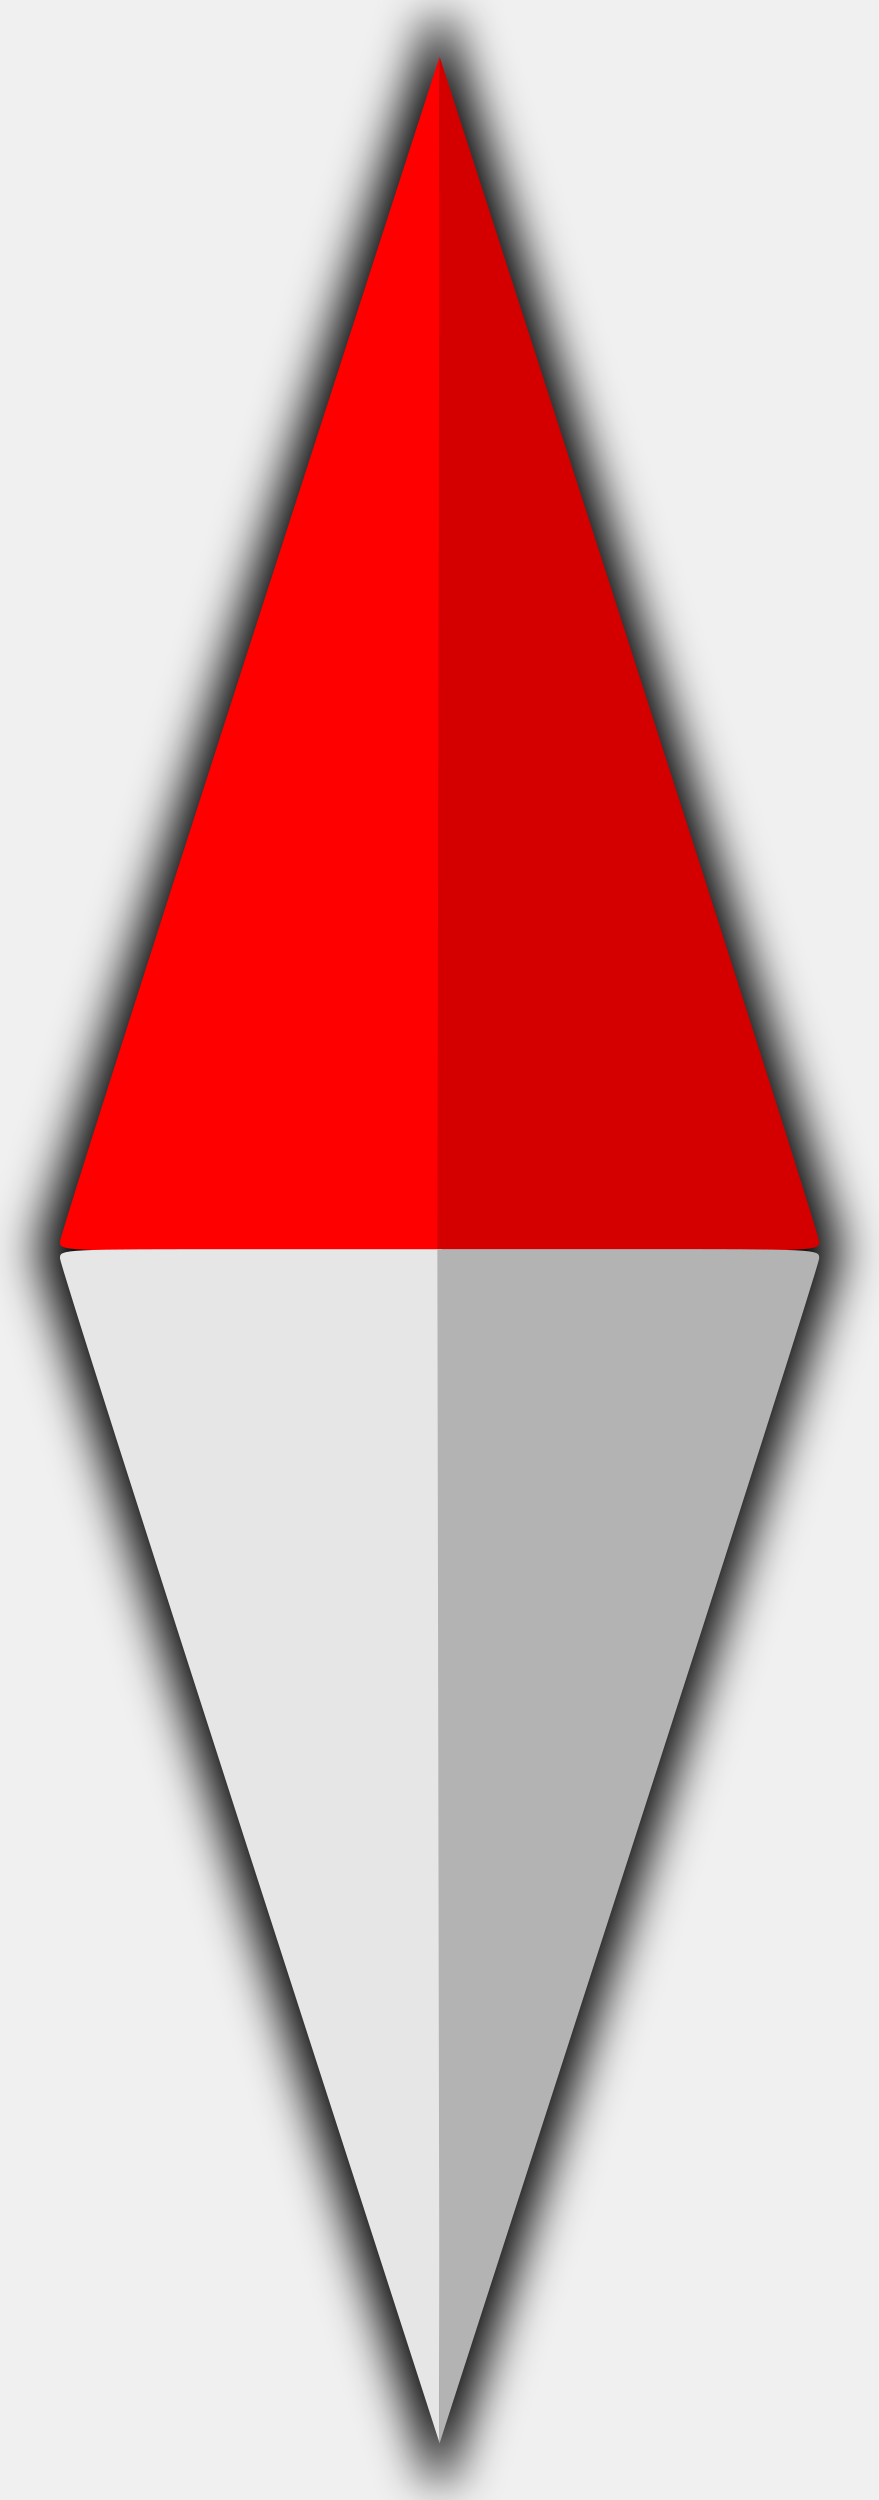
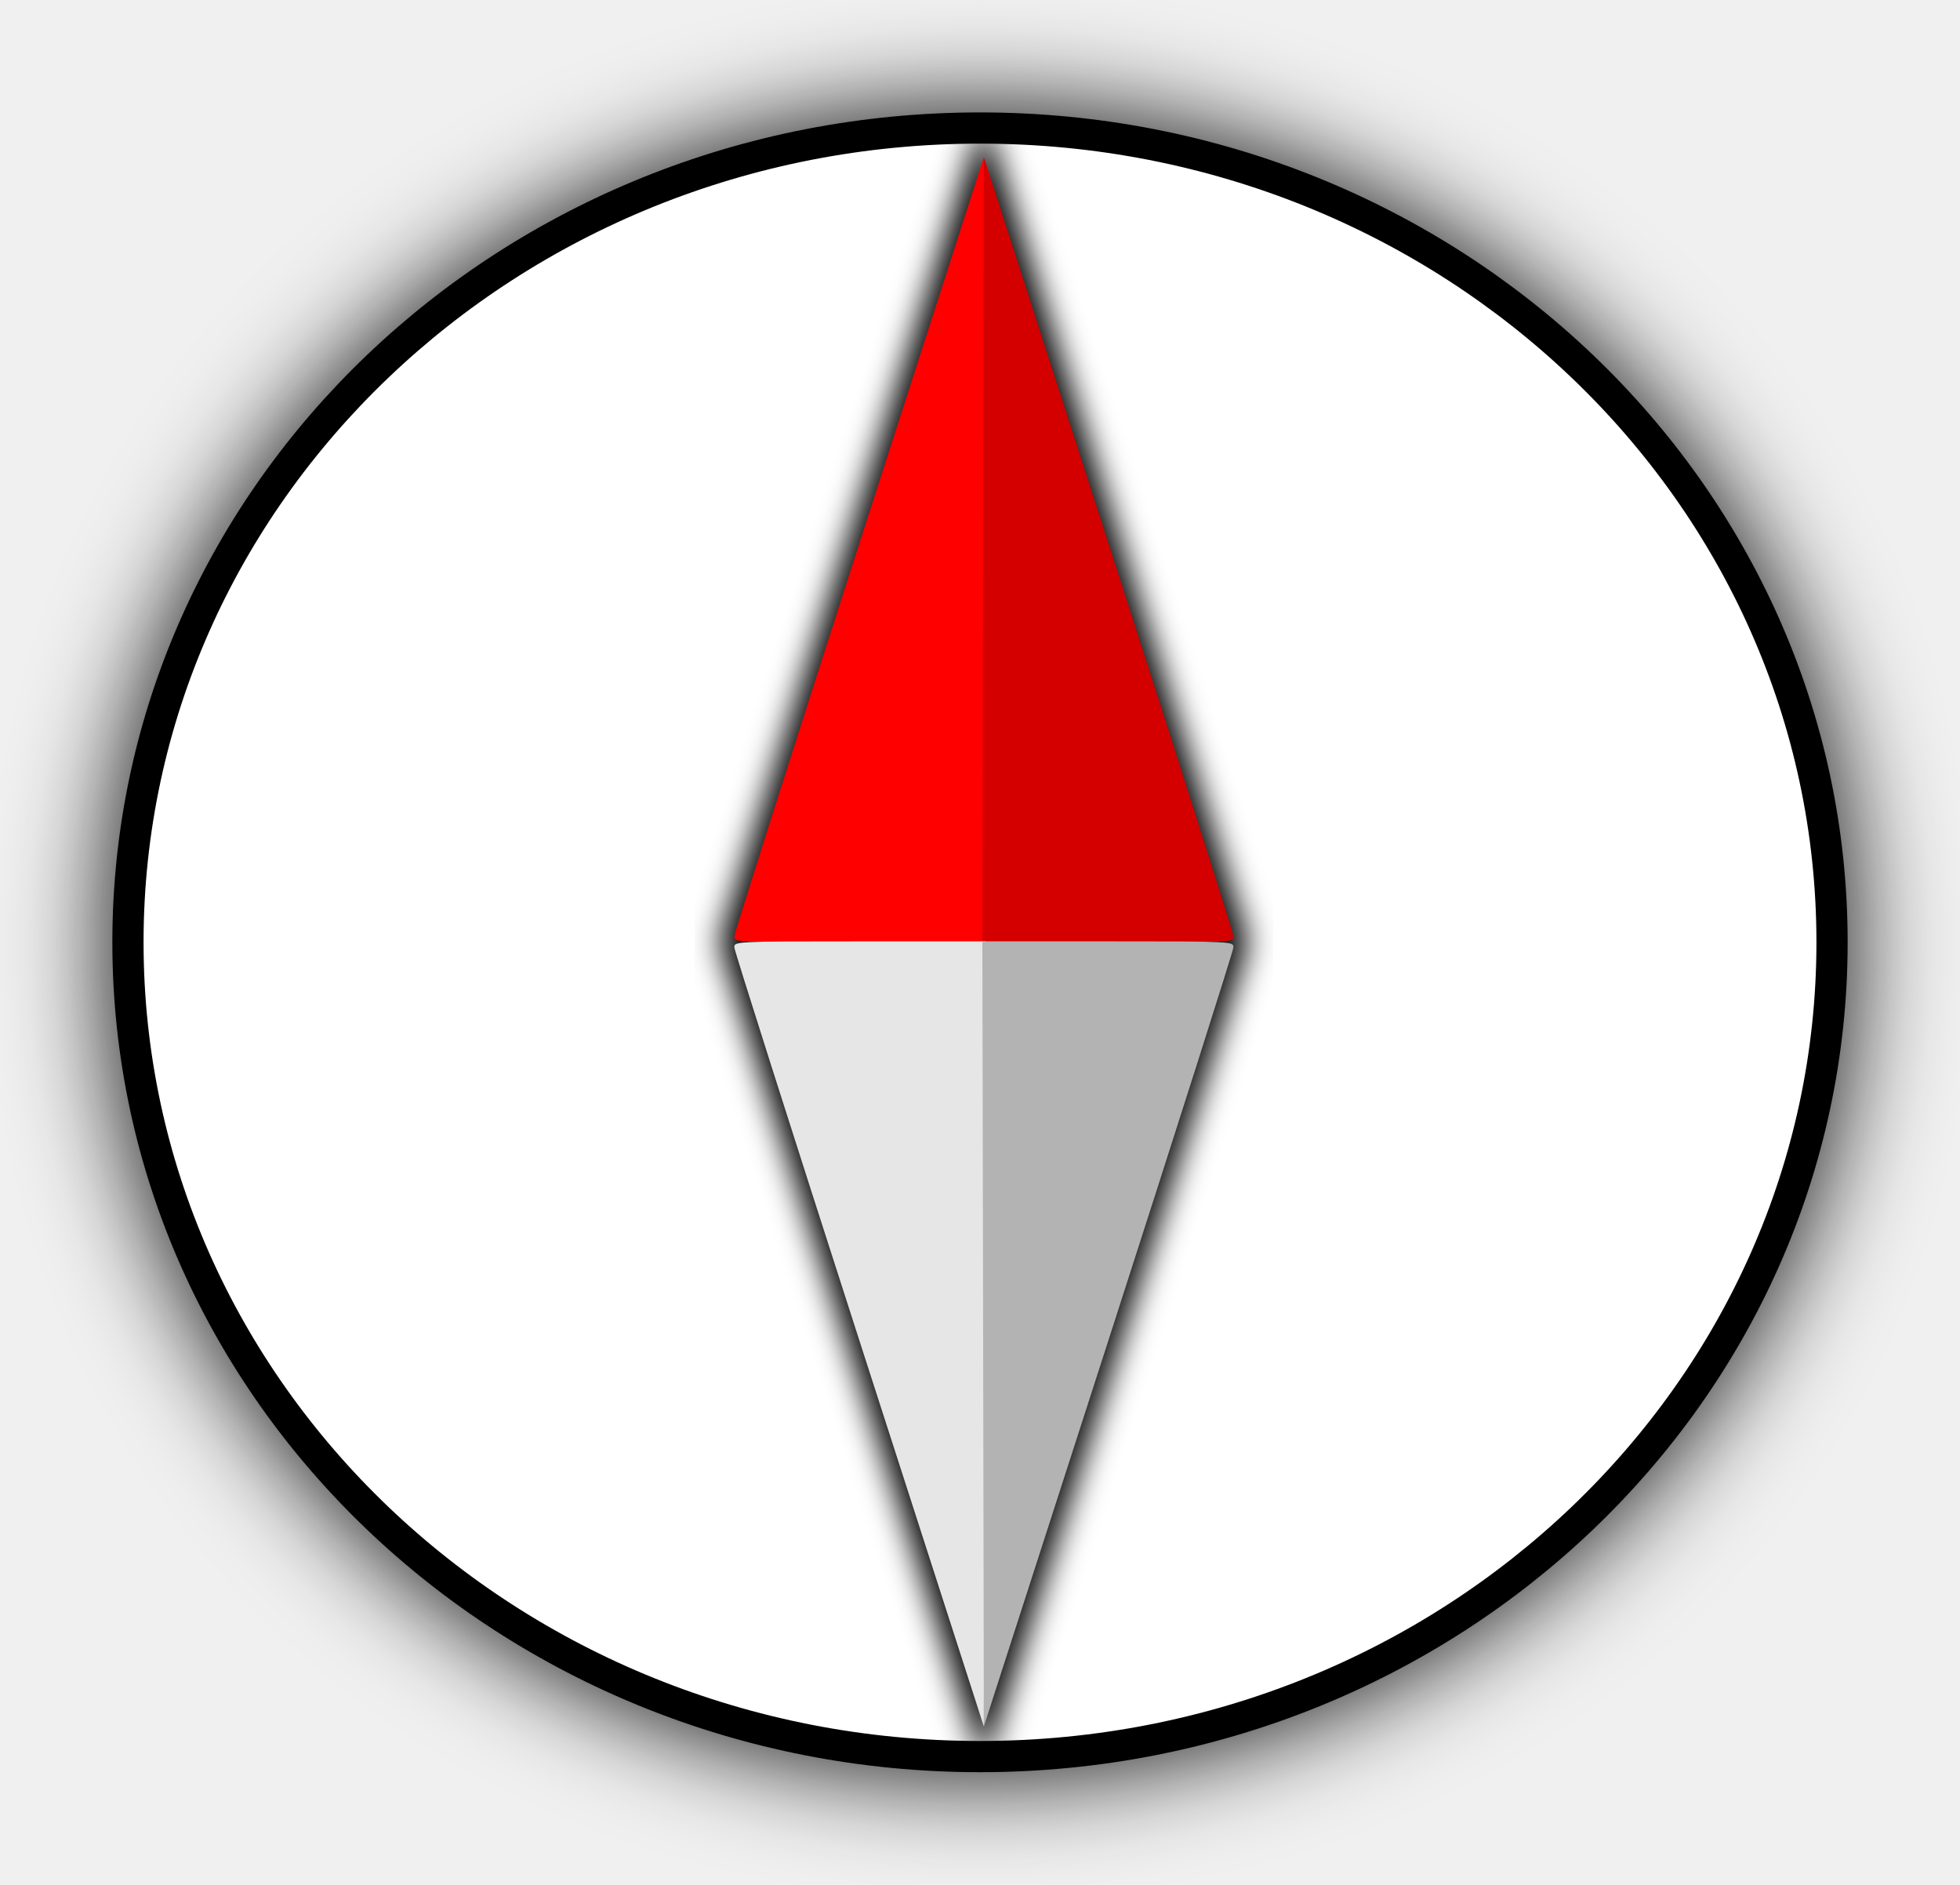
- <svg xmlns="http://www.w3.org/2000/svg" width="51.024" height="145.144" viewBox="0 0 13.5 38.403">
+ <svg xmlns="http://www.w3.org/2000/svg" width="173.095" height="166.406" viewBox="0 0 45.798 44.028">
  <defs>
-     <filter id="a" x="-.074" width="1.148" y="-.024" height="1.048" color-interpolation-filters="sRGB">
+     <filter id="b" x="-.074" width="1.148" y="-.024" height="1.048" color-interpolation-filters="sRGB">
      <feGaussianBlur stdDeviation=".363" />
    </filter>
+     <filter id="a" x="-.075" width="1.15" y="-.079" height="1.157" color-interpolation-filters="sRGB">
+       <feGaussianBlur stdDeviation="1.246" />
+     </filter>
  </defs>
-   <path d="M10.485 4.34l5.876 18.336-5.876 18.323-5.88-18.333z" stroke="#000" stroke-width=".565" filter="url(#a)" transform="translate(-3.733 -3.468)" />
-   <g stroke-width=".926">
-     <path d="M.922 19.07c.004-.08 1.317-4.207 2.918-9.172L6.753.872l.017 9.17.018 9.172H3.852c-2.928 0-2.936 0-2.93-.145z" fill="red" />
-     <path d="M12.583 19.07c-.004-.08-1.316-4.207-2.918-9.172L6.753.872l-.018 9.17-.017 9.172h2.935c2.928 0 2.936 0 2.93-.145z" fill="#d40000" />
-     <path d="M.922 19.333c.004.08 1.317 4.207 2.918 9.172l2.913 9.026.017-9.171.018-9.171H3.852c-2.928 0-2.936 0-2.93.144z" fill="#e6e6e6" />
-     <path d="M12.583 19.333c-.004.08-1.316 4.207-2.918 9.172L6.753 37.53l-.018-9.171-.017-9.171h2.935c2.928 0 2.936 0 2.93.144z" fill="#b3b3b3" />
+   <g transform="translate(12.504 -.664)">
+     <ellipse ry="19.024" rx="19.909" cy="22.679" cx="10.395" opacity=".976" stroke="#000001" stroke-width=".729" stroke-linejoin="round" filter="url(#a)" />
+     <ellipse cx="10.395" cy="22.679" rx="19.909" ry="19.024" fill="#fff" stroke="#000001" stroke-width=".729" stroke-linejoin="round" />
+     <path d="M10.485 4.34l5.876 18.336-5.876 18.323-5.88-18.333z" stroke="#000" stroke-width=".565" filter="url(#b)" />
+     <g stroke-width=".926">
+       <path d="M4.655 22.537c.004-.08 1.317-4.206 2.918-9.171l2.912-9.027.018 9.171.018 9.172H7.585c-2.928 0-2.936 0-2.93-.145z" fill="red" />
+       <path d="M16.316 22.537c-.004-.08-1.317-4.206-2.918-9.171l-2.913-9.027-.017 9.171-.018 9.172h2.936c2.928 0 2.936 0 2.93-.145z" fill="#d40000" />
+       <path d="M4.655 22.801c.004.08 1.317 4.207 2.918 9.171L10.485 41l.018-9.171.018-9.172H7.585c-2.928 0-2.936 0-2.93.145z" fill="#e6e6e6" />
+       <path d="M16.316 22.801c-.004.08-1.317 4.207-2.918 9.171L10.485 41l-.017-9.171-.018-9.172h2.936c2.928 0 2.936 0 2.93.145z" fill="#b3b3b3" />
+     </g>
  </g>
</svg>
